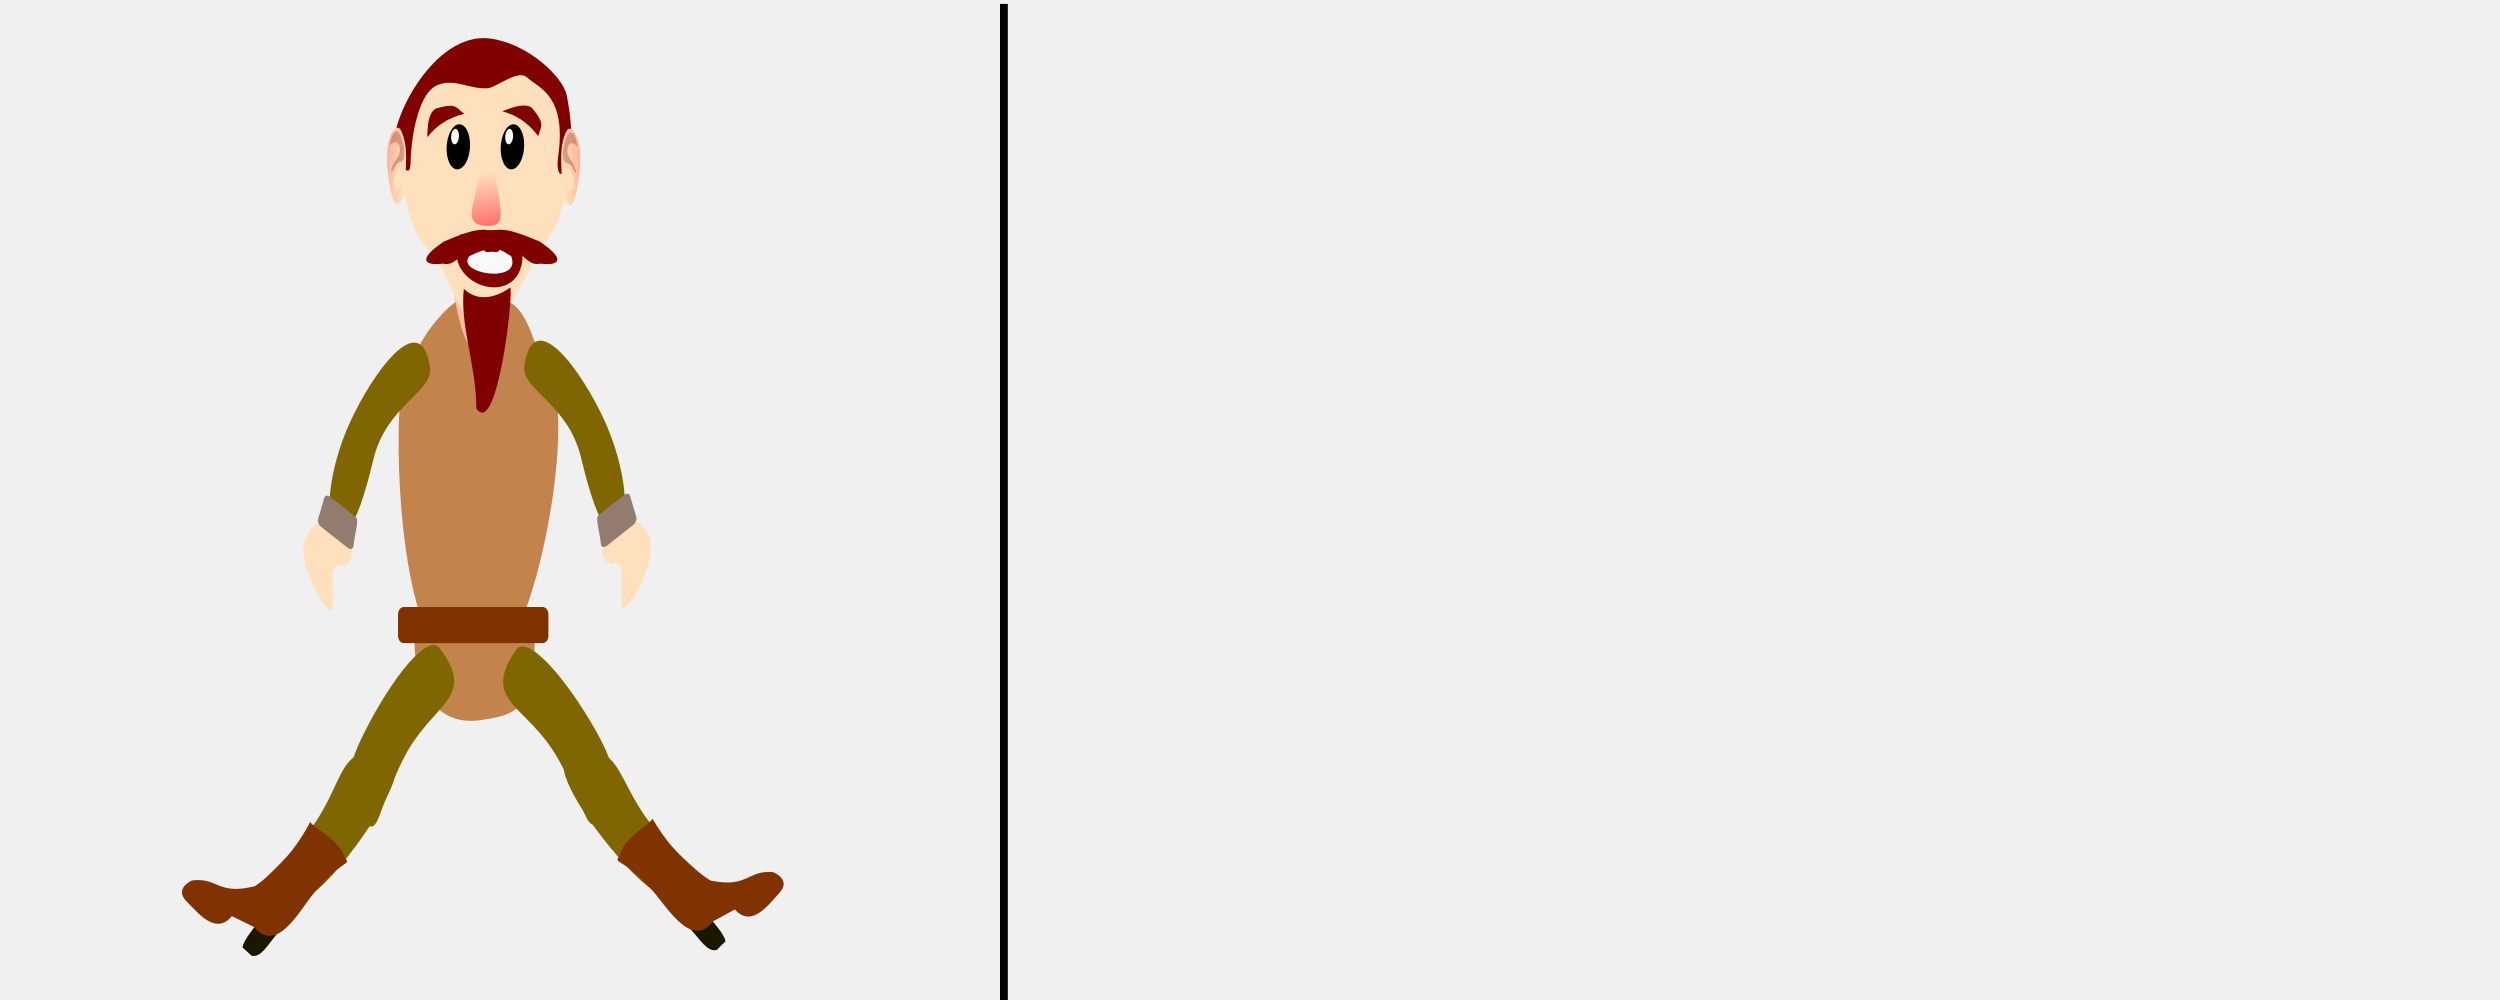
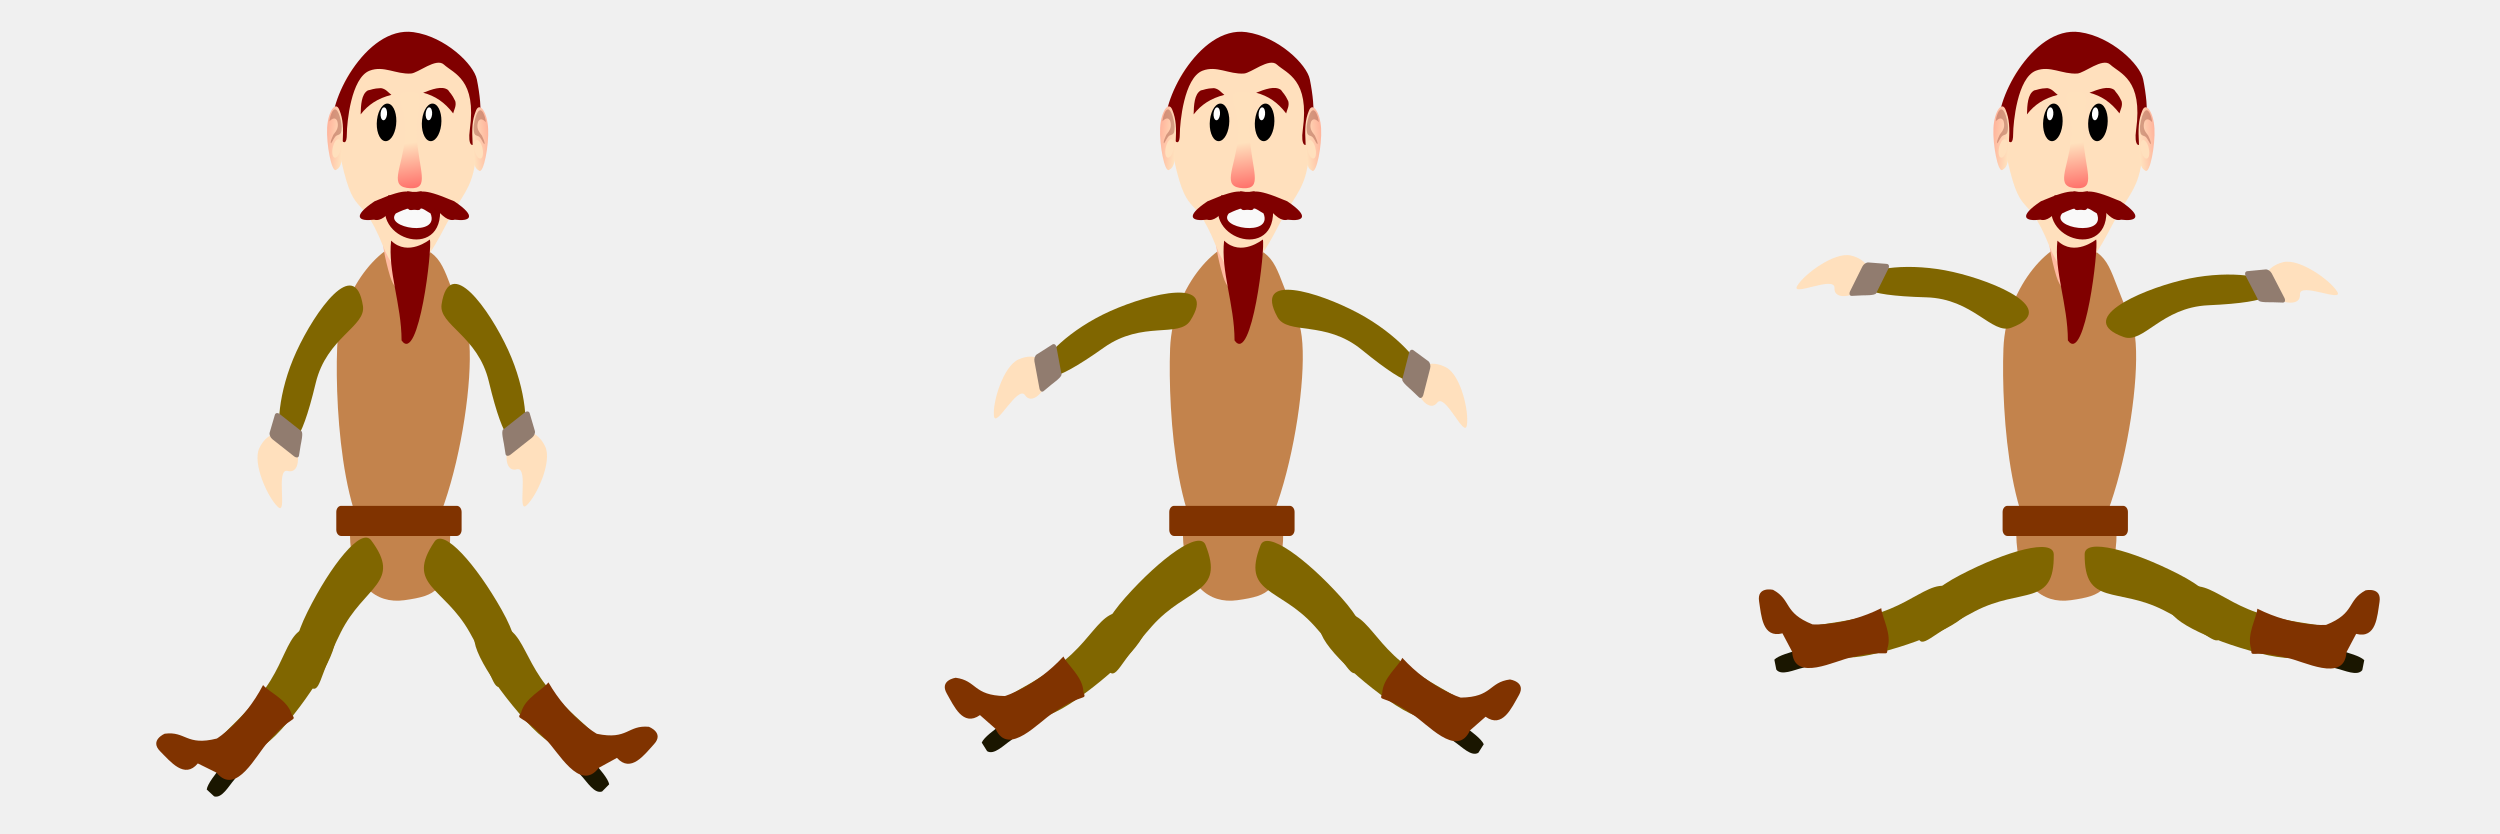
- <svg xmlns="http://www.w3.org/2000/svg" xmlns:xlink="http://www.w3.org/1999/xlink" width="320" height="128" viewBox="0 0 320 128" id="svg3343" version="1.1">
+ <svg xmlns="http://www.w3.org/2000/svg" xmlns:xlink="http://www.w3.org/1999/xlink" width="384" height="128" viewBox="0 0 384 128" id="svg3343" version="1.1">
  <defs id="defs3345">
    <linearGradient id="linearGradient4258">
      <stop id="stop4262" offset="0" style="stop-color:#ff5354;stop-opacity:1" />
      <stop id="stop4260" offset="1" style="stop-color:#ffe1bd;stop-opacity:1;" />
    </linearGradient>
    <linearGradient xlink:href="#linearGradient4258" id="linearGradient4600" x1="110.357" y1="872.184" x2="101.18" y2="866.562" gradientUnits="userSpaceOnUse" gradientTransform="matrix(1.07095,0,0,1.719602,124.9638,-629.3481)" />
-     <linearGradient xlink:href="#linearGradient4258" id="linearGradient7382" gradientUnits="userSpaceOnUse" gradientTransform="matrix(0.4184698,0.1146941,-0.1213853,1.019427,126.561,51.10076)" x1="102.699" y1="875.262" x2="101.18" y2="866.562" />
+     <linearGradient xlink:href="#linearGradient4258" id="linearGradient7382" gradientUnits="userSpaceOnUse" gradientTransform="matrix(0.4184698,0.1146941,-0.1213853,1.019427,127.2687,51.10076)" x1="102.699" y1="875.262" x2="101.18" y2="866.562" />
    <linearGradient xlink:href="#linearGradient4258" id="linearGradient7413" gradientUnits="userSpaceOnUse" x1="20.937" y1="850.891" x2="63.875" y2="857.397" />
    <linearGradient xlink:href="#linearGradient4258" id="linearGradient7423" gradientUnits="userSpaceOnUse" x1="20.937" y1="850.891" x2="63.875" y2="857.397" />
-     <linearGradient xlink:href="#linearGradient4258" id="linearGradient7427" gradientUnits="userSpaceOnUse" gradientTransform="matrix(0.368785,0.1010765,-0.04030831,0.3385204,71.25368,649.1758)" x1="3.815" y1="940.155" x2="82.249" y2="891.372" />
+     <linearGradient xlink:href="#linearGradient4258" id="linearGradient7427" gradientUnits="userSpaceOnUse" gradientTransform="matrix(0.368785,0.1010765,-0.04030831,0.3385204,71.96137,649.1758)" x1="3.815" y1="940.155" x2="82.249" y2="891.372" />
+     <linearGradient xlink:href="#linearGradient4258" id="linearGradient4396" gradientUnits="userSpaceOnUse" gradientTransform="matrix(0.368785,0.1010765,-0.04030831,0.3385204,199.9064,649.1758)" x1="3.815" y1="940.155" x2="82.249" y2="891.372" />
+     <linearGradient xlink:href="#linearGradient4258" id="linearGradient4398" gradientUnits="userSpaceOnUse" gradientTransform="matrix(0.4184698,0.1146941,-0.1213853,1.019427,255.2137,51.10076)" x1="102.699" y1="875.262" x2="101.18" y2="866.562" />
+     <linearGradient xlink:href="#linearGradient4258" id="linearGradient4400" gradientUnits="userSpaceOnUse" x1="20.937" y1="850.891" x2="63.875" y2="857.397" />
+     <linearGradient xlink:href="#linearGradient4258" id="linearGradient4402" gradientUnits="userSpaceOnUse" x1="20.937" y1="850.891" x2="63.875" y2="857.397" />
+     <linearGradient xlink:href="#linearGradient4258" id="linearGradient4594" gradientUnits="userSpaceOnUse" gradientTransform="matrix(0.368785,0.1010765,-0.04030831,0.3385204,327.9064,649.1758)" x1="3.815" y1="940.155" x2="82.249" y2="891.372" />
+     <linearGradient xlink:href="#linearGradient4258" id="linearGradient4596" gradientUnits="userSpaceOnUse" gradientTransform="matrix(0.4184698,0.1146941,-0.1213853,1.019427,383.2137,51.10076)" x1="102.699" y1="875.262" x2="101.18" y2="866.562" />
+     <linearGradient xlink:href="#linearGradient4258" id="linearGradient4598" gradientUnits="userSpaceOnUse" x1="20.937" y1="850.891" x2="63.875" y2="857.397" />
+     <linearGradient xlink:href="#linearGradient4258" id="linearGradient4601" gradientUnits="userSpaceOnUse" x1="20.937" y1="850.891" x2="63.875" y2="857.397" />
  </defs>
  <g id="layer1" transform="translate(0,-924.3621)">
-     <path id="path7429" d="m 70.696,973.587 c 2.925,6.439 -2.988,39.041 -10.604,37.614 -8.03,-1.505 -9.389,-23.567 -9.018,-33.311 0.375,-9.855 7.941,-17.286 11.309,-16.179 5.583,1.834 4.596,3.692 8.314,11.876 z" style="fill:#c3834c;fill-opacity:1;stroke:none" />
-     <path id="path7425" d="m 58.373,952.911 c 2.517,-2.808 5.128,-2.372 7.931,0.892 l -2.787,12.766 c -0.899,3.095 -3.191,3.789 -4.311,0.225 -1.741,-5.806 -1.58,-10.08 -0.833,-13.882 z" style="fill:url(#linearGradient7427);fill-opacity:1;stroke:none" />
-     <path id="path7352" d="m 72.536,946.933 c -0.469,6.621 -1.827,6.372 -5.12,12.682 -3.405,6.524 -6.374,9.793 -9.299,2.517 -3.693,-9.188 -4.415,-3.074 -6.828,-15.081 -2.448,-12.182 6.959,-19.24 14.564,-14.547 5.55,3.425 7.558,2.065 6.683,14.429 z" style="fill:#ffe0bd;fill-opacity:1;fill-rule:evenodd;stroke:none" />
-     <path id="path7354" d="m 55.794,938.249 c 0.606,-0.103 0.766,-0.304 2.018,-0.351 0.766,0.118 1.093,0.658 1.6,1.034 -2.103,0.538 -3.568,1.507 -4.723,3.003 0.036,-1.415 0.106,-3.123 1.105,-3.686 z" style="fill:#800000;fill-opacity:1;stroke:none" />
-     <path style="fill:#800000;fill-opacity:1;stroke:none" d="m 68.114,938.185 c 0.332,0.518 0.579,0.586 1.111,1.721 0.191,0.751 -0.179,1.263 -0.327,1.877 -1.317,-1.726 -2.781,-2.696 -4.609,-3.176 1.317,-0.519 2.917,-1.122 3.825,-0.422 z" id="path7356" />
-     <g transform="matrix(0.3907463,0.1070956,-0.05955962,0.5001984,76.59011,508.8204)" id="g7358">
+     <path id="path7429" d="m 71.404,973.587 c 2.925,6.439 -2.988,39.041 -10.604,37.614 -8.03,-1.505 -9.389,-23.567 -9.018,-33.311 0.375,-9.855 7.941,-17.286 11.309,-16.179 5.583,1.834 4.596,3.692 8.314,11.876 z" style="fill:#c3834c;fill-opacity:1;stroke:none" />
+     <path id="path7425" d="m 59.08,952.911 c 2.517,-2.808 5.128,-2.372 7.931,0.892 l -2.787,12.766 c -0.899,3.095 -3.191,3.789 -4.311,0.225 -1.741,-5.806 -1.58,-10.08 -0.833,-13.882 z" style="fill:url(#linearGradient7427);fill-opacity:1;stroke:none" />
+     <path id="path7352" d="m 73.243,946.933 c -0.469,6.621 -1.827,6.372 -5.12,12.682 -3.405,6.524 -6.374,9.793 -9.299,2.517 -3.693,-9.188 -4.415,-3.074 -6.828,-15.081 -2.448,-12.182 6.959,-19.24 14.564,-14.547 5.55,3.425 7.558,2.065 6.683,14.429 z" style="fill:#ffe0bd;fill-opacity:1;fill-rule:evenodd;stroke:none" />
+     <path id="path7354" d="m 56.501,938.249 c 0.606,-0.103 0.766,-0.304 2.018,-0.351 0.766,0.118 1.093,0.658 1.6,1.034 -2.103,0.538 -3.568,1.507 -4.723,3.003 0.036,-1.415 0.106,-3.123 1.105,-3.686 z" style="fill:#800000;fill-opacity:1;stroke:none" />
+     <path style="fill:#800000;fill-opacity:1;stroke:none" d="m 68.822,938.185 c 0.332,0.518 0.579,0.586 1.111,1.721 0.191,0.751 -0.179,1.263 -0.327,1.877 -1.317,-1.726 -2.781,-2.696 -4.609,-3.176 1.317,-0.519 2.917,-1.122 3.825,-0.422 z" id="path7356" />
+     <g transform="matrix(0.3907463,0.1070956,-0.05955962,0.5001984,77.2978,508.8204)" id="g7358">
      <ellipse style="fill:#000000;fill-opacity:1;stroke:none" id="ellipse7360" cx="83.75" cy="850.398" rx="3.75" ry="5.714" />
      <ellipse style="fill:#ffffff;fill-opacity:1;stroke:none" id="ellipse7362" cx="82.321" cy="848.076" rx="1.25" ry="1.964" />
    </g>
-     <g id="g7364" transform="matrix(0.3907463,0.1070956,-0.05955962,0.5001984,83.51504,508.8204)">
+     <g id="g7364" transform="matrix(0.3907463,0.1070956,-0.05955962,0.5001984,84.22273,508.8204)">
      <ellipse ry="5.714" rx="3.75" cy="850.398" cx="83.75" id="ellipse7366" style="fill:#000000;fill-opacity:1;stroke:none" />
      <ellipse ry="1.964" rx="1.25" cy="848.076" cx="82.321" id="ellipse7368" style="fill:#ffffff;fill-opacity:1;stroke:none" />
    </g>
-     <path id="path7370" d="m 58.939,954.357 7.787,0.779 c 1.799,9.805 -11.084,6.199 -7.787,-0.779 z" style="fill:#800000;fill-opacity:1;stroke:none" />
-     <path style="fill:#f9f9f9;fill-opacity:1;stroke:none" d="m 60.091,957.143 c 3.531,-1.755 4.164,-0.612 5.331,-0.004 1.506,3.679 -7.216,2.251 -5.331,0.004 z" id="path7372" />
-     <path id="path7374" d="m 59.368,961.324 c 2.619,2.532 5.945,-0.173 5.945,-0.173 0.428,1.113 -1.689,19.31 -4.34,15.503 -0.008,-5.541 -2.134,-10.651 -1.604,-15.329 z" style="fill:#800000;fill-opacity:1;stroke:none" />
-     <path id="path7376" d="m 64.01,953.745 c -2.523,0.473 -1.509,-0.889 -7.179,1.531 -3.627,2.43 -2.364,3.126 -0.087,2.828 2.132,0.621 3.607,-4.033 4.863,-1.787 1.336,0.157 2.144,0.605 2.31,0.035 0.09,-0.738 1.014,-1.796 0.092,-2.607 z" style="fill:#800000;fill-opacity:1;stroke:none" />
-     <path id="path7380" d="m 63.296,945.167 c 0.304,5.325 2.084,8.235 -0.966,8.108 -3.467,-0.145 -1.324,-2.851 -0.837,-7.643 0.483,-4.747 -2.272,-7.102 0.521,-7.177 3.166,-0.084 1.036,2.416 1.281,6.712 z" style="fill:url(#linearGradient7382);fill-opacity:1;stroke:none" />
-     <path style="fill:#800000;fill-opacity:1;stroke:none" d="m 61.883,953.745 c 2.523,0.473 1.509,-0.889 7.179,1.531 3.627,2.43 2.364,3.126 0.087,2.828 -2.132,0.621 -3.607,-4.033 -4.863,-1.787 -1.336,0.157 -2.144,0.605 -2.31,0.035 -0.09,-0.738 -1.014,-1.796 -0.092,-2.607 z" id="path7384" />
-     <path style="opacity:1;fill:#800000;fill-opacity:1;stroke:none;stroke-width:0.5;stroke-linecap:round;stroke-miterlimit:4;stroke-dasharray:none;stroke-opacity:1" d="m 72.535,936.547 c 1.993,9.836 -1.751,12.58 -1.082,7.773 1.082,-7.773 -2.474,-8.656 -3.98,-10.044 -1.188,-1.095 -3.966,1.317 -5.064,1.382 -2.326,0.137 -4.177,-1.271 -6.344,-0.44 -2.856,1.095 -3.494,8.038 -3.498,9.729 -0.006,3.019 -1.673,-0.221 -1.99,-1.053 -1.225,-3.212 4.769,-15.642 12.225,-14.593 4.892,0.688 9.269,4.957 9.732,7.246 z" id="path7386" />
-     <g transform="matrix(0.1753123,0.1070956,-0.03167055,0.5928277,67.89373,431.1157)" id="g7405">
+     <path id="path7370" d="m 59.646,954.357 7.787,0.779 c 1.799,9.805 -11.084,6.199 -7.787,-0.779 z" style="fill:#800000;fill-opacity:1;stroke:none" />
+     <path style="fill:#f9f9f9;fill-opacity:1;stroke:none" d="m 60.799,957.143 c 3.531,-1.755 4.164,-0.612 5.331,-0.004 1.506,3.679 -7.216,2.251 -5.331,0.004 z" id="path7372" />
+     <path id="path7374" d="m 60.076,961.324 c 2.619,2.532 5.945,-0.173 5.945,-0.173 0.428,1.113 -1.689,19.31 -4.34,15.503 -0.008,-5.541 -2.134,-10.651 -1.604,-15.329 z" style="fill:#800000;fill-opacity:1;stroke:none" />
+     <path id="path7376" d="m 64.718,953.745 c -2.523,0.473 -1.509,-0.889 -7.179,1.531 -3.627,2.43 -2.364,3.126 -0.087,2.828 2.132,0.621 3.607,-4.033 4.863,-1.787 1.336,0.157 2.144,0.605 2.31,0.035 0.09,-0.738 1.014,-1.796 0.092,-2.607 z" style="fill:#800000;fill-opacity:1;stroke:none" />
+     <path id="path7380" d="m 64.004,945.167 c 0.304,5.325 2.084,8.235 -0.966,8.108 -3.467,-0.145 -1.324,-2.851 -0.837,-7.643 0.483,-4.747 -2.272,-7.102 0.521,-7.177 3.166,-0.084 1.036,2.416 1.281,6.712 z" style="fill:url(#linearGradient7382);fill-opacity:1;stroke:none" />
+     <path style="fill:#800000;fill-opacity:1;stroke:none" d="m 62.59,953.745 c 2.523,0.473 1.509,-0.889 7.179,1.531 3.627,2.43 2.364,3.126 0.087,2.828 -2.132,0.621 -3.607,-4.033 -4.863,-1.787 -1.336,0.157 -2.144,0.605 -2.31,0.035 -0.09,-0.738 -1.014,-1.796 -0.092,-2.607 z" id="path7384" />
+     <path style="opacity:1;fill:#800000;fill-opacity:1;stroke:none;stroke-width:0.5;stroke-linecap:round;stroke-miterlimit:4;stroke-dasharray:none;stroke-opacity:1" d="m 73.243,936.547 c 1.993,9.836 -1.751,12.58 -1.082,7.773 1.082,-7.773 -2.474,-8.656 -3.98,-10.044 -1.188,-1.095 -3.966,1.317 -5.064,1.382 -2.326,0.137 -4.177,-1.271 -6.344,-0.44 -2.856,1.095 -3.494,8.038 -3.498,9.729 -0.006,3.019 -1.673,-0.221 -1.99,-1.053 -1.225,-3.212 4.769,-15.642 12.225,-14.593 4.892,0.688 9.269,4.957 9.732,7.246 z" id="path7386" />
+     <g transform="matrix(0.1753123,0.1070956,-0.03167055,0.5928277,68.60142,431.1157)" id="g7405">
      <path style="fill:url(#linearGradient7413);fill-opacity:1;stroke:none" d="m 63.841,857.818 c 0,4.319 0.717,5.673 -4.433,7.514 -3.621,1.295 -9.428,-4.882 -9.428,-9.201 0,-4.319 5.952,-8.112 9.428,-6.44 3.828,1.841 4.433,3.808 4.433,8.127 z" id="path7407" />
      <path style="fill:#ad6452;fill-opacity:0.509;fill-rule:evenodd;stroke:none" d="m 53.472,851.333 c 2.408,-1.79 4.803,-1.157 6.516,-0.132 1.807,1.153 3.045,2.638 1.85,4.091 -0.858,0.653 -2.06,0.824 -3.383,1.277 -1.965,0.673 -3.173,2.08 -4.414,2.816 -1.408,0.126 1.605,-2.53 1.605,-2.53 2.708,-1.6 4.331,-2.716 2.597,-4.002 -2.598,-1.047 -6.641,1.3 -6.641,1.3 0.312,-1.247 0.771,-1.776 1.87,-2.82 z" id="path7409" />
      <ellipse style="fill:#ffe0bd;fill-opacity:1;stroke:none" id="ellipse7411" cx="-324.368" cy="788.787" rx="3.944" ry="2.12" transform="matrix(0.8850078,-0.4655762,0.4387516,0.8986084,0,0)" />
    </g>
-     <g id="g7415" transform="matrix(-0.1753123,0.1070956,0.03167055,0.5928277,55.91915,431.2469)">
+     <g id="g7415" transform="matrix(-0.1753123,0.1070956,0.03167055,0.5928277,56.62683,431.2469)">
      <path id="path7417" d="m 63.841,857.818 c 0,4.319 0.717,5.673 -4.433,7.514 -3.621,1.295 -9.428,-4.882 -9.428,-9.201 0,-4.319 5.952,-8.112 9.428,-6.44 3.828,1.841 4.433,3.808 4.433,8.127 z" style="fill:url(#linearGradient7423);fill-opacity:1;stroke:none" />
      <path id="path7419" d="m 53.472,851.333 c 2.408,-1.79 4.803,-1.157 6.516,-0.132 1.807,1.153 3.045,2.638 1.85,4.091 -0.858,0.653 -2.06,0.824 -3.383,1.277 -1.965,0.673 -3.173,2.08 -4.414,2.816 -1.408,0.126 1.605,-2.53 1.605,-2.53 2.708,-1.6 4.331,-2.716 2.597,-4.002 -2.598,-1.047 -6.641,1.3 -6.641,1.3 0.312,-1.247 0.771,-1.776 1.87,-2.82 z" style="fill:#ad6452;fill-opacity:0.509;fill-rule:evenodd;stroke:none" />
      <ellipse transform="matrix(0.8850078,-0.4655762,0.4387516,0.8986084,0,0)" ry="2.12" rx="3.944" cy="788.787" cx="-324.368" id="ellipse7421" style="fill:#ffe0bd;fill-opacity:1;stroke:none" />
    </g>
-     <path id="path7433" d="m 68.319,1008.612 c -0.764,6.406 -1.848,7.229 -6.902,7.94 -4.497,0.632 -7.871,-2.432 -8.32,-8.868 -0.442,-6.345 2.124,-7.072 8.72,-6.911 4.54,0.111 7.266,1.427 6.501,7.839 z" style="fill:#c3834c;fill-opacity:1;stroke:none" />
-     <rect style="opacity:1;fill:#803300;fill-opacity:1;stroke:none;stroke-width:0.5;stroke-linecap:round;stroke-miterlimit:4;stroke-dasharray:none;stroke-opacity:1" id="rect7435" width="19.249" height="4.628" x="50.947" y="1002.059" rx="0.736" ry="0.945" />
-     <g transform="matrix(0.3393571,0.3174231,-0.2185036,0.4749817,253.6884,507.4165)" id="g7437">
+     <path id="path7433" d="m 69.026,1008.612 c -0.764,6.406 -1.848,7.229 -6.902,7.94 -4.497,0.632 -7.871,-2.432 -8.32,-8.868 -0.442,-6.345 2.124,-7.072 8.72,-6.911 4.54,0.111 7.266,1.427 6.501,7.839 z" style="fill:#c3834c;fill-opacity:1;stroke:none" />
+     <rect style="opacity:1;fill:#803300;fill-opacity:1;stroke:none;stroke-width:0.5;stroke-linecap:round;stroke-miterlimit:4;stroke-dasharray:none;stroke-opacity:1" id="rect7435" width="19.249" height="4.628" x="51.654" y="1002.059" rx="0.736" ry="0.945" />
+     <g transform="matrix(0.3393571,0.3174231,-0.2185036,0.4749817,254.3961,507.4165)" id="g7437">
      <path style="fill:#806600;fill-opacity:1;stroke:none" d="m 26.719,983.821 c 4.647,18.432 1.245,19.749 -2.091,19.749 -3.336,0 -8.597,-9.681 -8.597,-22.769 -10e-7,-13.089 4.461,-34.309 14.405,-24.396 4.029,4.017 -6.917,14.725 -3.717,27.416 z" id="path7439" />
      <path style="fill:#ffe0bd;fill-opacity:1;stroke:none" d="m 30.669,1009.611 c -4.483,1.919 6.711,10.223 2.091,10.223 -4.619,0 -14.405,-4.418 -14.405,-9.294 -2e-6,-4.876 3.745,-8.829 8.364,-8.829 4.619,0 8.829,5.812 3.95,7.9 z" id="path7441" />
      <path style="fill:#917c6f;fill-opacity:1;stroke:none" d="m 19.894,998.453 9.306,-0.711 c 0.925,-0.071 1.597,2.762 1.812,3.348 l 0.983,2.678 c 0.215,0.586 -0.547,1.137 -1.472,1.207 l -9.306,0.711 c -0.925,0.071 -1.758,-0.354 -1.867,-0.952 l -0.928,-5.074 c -0.109,-0.598 0.547,-1.137 1.472,-1.207 z" id="path7443" />
    </g>
-     <g id="g7445" transform="matrix(-0.3393571,0.3174231,0.2185036,0.4749817,-131.5279,507.1665)">
+     <g id="g7445" transform="matrix(-0.3393571,0.3174231,0.2185036,0.4749817,-130.8202,507.1665)">
      <path id="path7447" d="m 26.719,983.821 c 4.647,18.432 1.245,19.749 -2.091,19.749 -3.336,0 -8.597,-9.681 -8.597,-22.769 -10e-7,-13.089 4.461,-34.309 14.405,-24.396 4.029,4.017 -6.917,14.725 -3.717,27.416 z" style="fill:#806600;fill-opacity:1;stroke:none" />
      <path id="path7449" d="m 30.669,1009.611 c -4.483,1.919 6.711,10.223 2.091,10.223 -4.619,0 -14.405,-4.418 -14.405,-9.294 -2e-6,-4.876 3.745,-8.829 8.364,-8.829 4.619,0 8.829,5.812 3.95,7.9 z" style="fill:#ffe0bd;fill-opacity:1;stroke:none" />
      <path id="path7451" d="m 19.894,998.453 9.306,-0.711 c 0.925,-0.071 1.597,2.762 1.812,3.348 l 0.983,2.678 c 0.215,0.586 -0.547,1.137 -1.472,1.207 l -9.306,0.711 c -0.925,0.071 -1.758,-0.354 -1.867,-0.952 l -0.928,-5.074 c -0.109,-0.598 0.547,-1.137 1.472,-1.207 z" style="fill:#917c6f;fill-opacity:1;stroke:none" />
    </g>
-     <g id="g7481" transform="matrix(0.9324743,-0.3612362,0.3612362,0.9324743,-238.3844,50.27364)">
+     <g id="g7481" transform="matrix(0.9324743,-0.3612362,0.3612362,0.9324743,-237.6768,50.27364)">
      <path id="path7455" d="m -58.852,1033.255 c 2.906,7.637 6.068,7.81 8.218,6.979 2.149,-0.832 0.068,-1.815 -2.838,-9.452 -2.906,-7.637 0.435,-13.079 -7.174,-12.893 -2.37,0.058 -1.111,7.728 1.795,15.365 z" style="fill:#806600;fill-opacity:1;stroke:none" />
      <path style="fill:#806600;fill-opacity:1;stroke:none" d="m -56.108,1016.119 c 1.16,7.989 -1.49,10.126 -3.747,10.814 -2.257,0.688 -0.931,-1.42 -2.091,-9.409 -1.16,-7.989 -6.664,-10.264 0.002,-14.92 2.076,-1.45 4.676,5.526 5.836,13.515 z" id="path7457" />
      <path style="fill:#1a1600;fill-opacity:1;stroke:none" d="m -53.656,1043.222 1.417,-0.634 c 0.323,-0.145 0.756,0.06 0.893,0.487 0.44,1.284 1.129,3.116 0.955,3.985 l -1.417,0.634 c -1.257,-0.054 -1.6,-2.199 -2.122,-3.463 -0.171,-0.414 -0.049,-0.864 0.275,-1.009 z" id="path7459" />
      <path style="fill:#803300;fill-opacity:1;stroke:none" d="m -49.353,1039.143 c 4.105,2.656 4.865,0.409 7.835,1.876 0,0 1.914,1.723 -0.22,2.777 -1.985,0.981 -4.93,2.9 -6.073,-0.092 l -3.16,0.416 c -4.116,2.546 -4.925,-4.728 -6.001,-6.971 -2.055,-5.249 -3.308,-4.345 -2.055,-5.249 1.344,-1.892 4.372,-2.066 5.59,-2.816 0.979,6.339 4.083,10.059 4.083,10.059 z" id="path7461" />
    </g>
-     <g id="g7487" transform="matrix(0.9496953,0.3131755,-0.3131755,0.9496953,439.0355,78.37502)">
+     <g id="g7487" transform="matrix(0.9496953,0.3131755,-0.3131755,0.9496953,439.7431,78.37502)">
      <path style="fill:#806600;fill-opacity:1;stroke:none" d="m -75.972,1032.637 c -2.969,7.613 -6.133,7.76 -8.275,6.912 -2.142,-0.85 -0.053,-1.815 2.916,-9.428 2.969,-7.613 -0.328,-13.082 7.28,-12.833 2.369,0.078 1.048,7.737 -1.921,15.35 z" id="path7465" />
      <path id="path7467" d="m -78.393,1015.619 c -1.16,7.989 1.49,10.126 3.747,10.814 2.257,0.688 0.931,-1.42 2.091,-9.409 1.16,-7.989 6.664,-10.264 -0.002,-14.92 -2.076,-1.45 -4.676,5.526 -5.836,13.515 z" style="fill:#806600;fill-opacity:1;stroke:none" />
      <path id="path7469" d="m -81.249,1042.561 -1.412,-0.645 c -0.322,-0.147 -0.756,0.053 -0.897,0.479 -0.451,1.28 -1.154,3.107 -0.987,3.977 l 1.412,0.645 c 1.257,-0.044 1.618,-2.186 2.151,-3.445 0.175,-0.413 0.056,-0.864 -0.267,-1.011 z" style="fill:#1a1600;fill-opacity:1;stroke:none" />
      <path id="path7471" d="m -85.519,1038.447 c -4.127,2.623 -4.868,0.369 -7.851,1.811 0,0 -1.928,1.707 0.197,2.779 1.977,0.997 4.906,2.94 6.074,-0.042 l 3.157,0.442 c 4.095,2.58 4.964,-4.687 6.058,-6.921 2.098,-5.232 3.344,-4.317 2.098,-5.232 -1.328,-1.903 -4.354,-2.102 -5.566,-2.862 -1.031,6.331 -4.166,10.025 -4.166,10.025 z" style="fill:#803300;fill-opacity:1;stroke:none" />
    </g>
-     <path id="path7497" d="m 128.5,924.862 c 0,128 0,128 0,128" style="fill:none;fill-rule:evenodd;stroke:#000000;stroke-width:1px;stroke-linecap:butt;stroke-linejoin:miter;stroke-opacity:1" />
+     <path style="fill:#c3834c;fill-opacity:1;stroke:none" d="m 199.349,973.587 c 2.925,6.439 -2.988,39.041 -10.604,37.614 -8.03,-1.505 -9.389,-23.567 -9.018,-33.311 0.375,-9.855 7.941,-17.286 11.309,-16.179 5.583,1.834 4.596,3.692 8.314,11.876 z" id="path4304" />
+     <path style="fill:url(#linearGradient4396);fill-opacity:1;stroke:none" d="m 187.025,952.911 c 2.517,-2.808 5.128,-2.372 7.931,0.892 l -2.787,12.766 c -0.899,3.095 -3.191,3.789 -4.311,0.225 -1.741,-5.806 -1.58,-10.08 -0.833,-13.882 z" id="path4306" />
+     <path style="fill:#ffe0bd;fill-opacity:1;fill-rule:evenodd;stroke:none" d="m 201.188,946.933 c -0.469,6.621 -1.827,6.372 -5.12,12.682 -3.405,6.524 -6.374,9.793 -9.299,2.517 -3.693,-9.188 -4.415,-3.074 -6.828,-15.081 -2.448,-12.182 6.959,-19.24 14.564,-14.547 5.55,3.425 7.558,2.065 6.683,14.429 z" id="path4308" />
+     <path style="fill:#800000;fill-opacity:1;stroke:none" d="m 184.446,938.249 c 0.606,-0.103 0.766,-0.304 2.018,-0.351 0.766,0.118 1.093,0.658 1.6,1.034 -2.103,0.538 -3.568,1.507 -4.723,3.003 0.036,-1.415 0.106,-3.123 1.105,-3.686 z" id="path4310" />
+     <path id="path4312" d="m 196.767,938.185 c 0.332,0.518 0.579,0.586 1.111,1.721 0.191,0.751 -0.179,1.263 -0.327,1.877 -1.317,-1.726 -2.781,-2.696 -4.609,-3.176 1.317,-0.519 2.917,-1.122 3.825,-0.422 z" style="fill:#800000;fill-opacity:1;stroke:none" />
+     <g id="g4314" transform="matrix(0.3907463,0.1070956,-0.05955962,0.5001984,205.2428,508.8204)">
+       <ellipse ry="5.714" rx="3.75" cy="850.398" cx="83.75" id="ellipse4316" style="fill:#000000;fill-opacity:1;stroke:none" />
+       <ellipse ry="1.964" rx="1.25" cy="848.076" cx="82.321" id="ellipse4318" style="fill:#ffffff;fill-opacity:1;stroke:none" />
+     </g>
+     <g transform="matrix(0.3907463,0.1070956,-0.05955962,0.5001984,212.1677,508.8204)" id="g4320">
+       <ellipse style="fill:#000000;fill-opacity:1;stroke:none" id="ellipse4322" cx="83.75" cy="850.398" rx="3.75" ry="5.714" />
+       <ellipse style="fill:#ffffff;fill-opacity:1;stroke:none" id="ellipse4324" cx="82.321" cy="848.076" rx="1.25" ry="1.964" />
+     </g>
+     <path style="fill:#800000;fill-opacity:1;stroke:none" d="m 187.591,954.357 7.787,0.779 c 1.799,9.805 -11.084,6.199 -7.787,-0.779 z" id="path4326" />
+     <path id="path4328" d="m 188.744,957.143 c 3.531,-1.755 4.164,-0.612 5.331,-0.004 1.506,3.679 -7.216,2.251 -5.331,0.004 z" style="fill:#f9f9f9;fill-opacity:1;stroke:none" />
+     <path style="fill:#800000;fill-opacity:1;stroke:none" d="m 188.021,961.324 c 2.619,2.532 5.945,-0.173 5.945,-0.173 0.428,1.113 -1.689,19.31 -4.34,15.503 -0.008,-5.541 -2.134,-10.651 -1.604,-15.329 z" id="path4330" />
+     <path style="fill:#800000;fill-opacity:1;stroke:none" d="m 192.663,953.745 c -2.523,0.473 -1.509,-0.889 -7.179,1.531 -3.627,2.43 -2.364,3.126 -0.087,2.828 2.132,0.621 3.607,-4.033 4.863,-1.787 1.336,0.157 2.144,0.605 2.31,0.035 0.09,-0.738 1.014,-1.796 0.092,-2.607 z" id="path4332" />
+     <path style="fill:url(#linearGradient4398);fill-opacity:1;stroke:none" d="m 191.949,945.167 c 0.304,5.325 2.084,8.235 -0.966,8.108 -3.467,-0.145 -1.324,-2.851 -0.837,-7.643 0.483,-4.747 -2.272,-7.102 0.521,-7.177 3.166,-0.084 1.036,2.416 1.281,6.712 z" id="path4334" />
+     <path id="path4336" d="m 190.535,953.745 c 2.523,0.473 1.509,-0.889 7.179,1.531 3.627,2.43 2.364,3.126 0.087,2.828 -2.132,0.621 -3.607,-4.033 -4.863,-1.787 -1.336,0.157 -2.144,0.605 -2.31,0.035 -0.09,-0.738 -1.014,-1.796 -0.092,-2.607 z" style="fill:#800000;fill-opacity:1;stroke:none" />
+     <path id="path4338" d="m 201.188,936.547 c 1.993,9.836 -1.751,12.58 -1.082,7.773 1.082,-7.773 -2.474,-8.656 -3.98,-10.044 -1.188,-1.095 -3.966,1.317 -5.064,1.382 -2.326,0.137 -4.177,-1.271 -6.344,-0.44 -2.856,1.095 -3.494,8.038 -3.498,9.729 -0.006,3.019 -1.673,-0.221 -1.99,-1.053 -1.225,-3.212 4.769,-15.642 12.225,-14.593 4.892,0.688 9.269,4.957 9.732,7.246 z" style="opacity:1;fill:#800000;fill-opacity:1;stroke:none;stroke-width:0.5;stroke-linecap:round;stroke-miterlimit:4;stroke-dasharray:none;stroke-opacity:1" />
+     <g id="g4340" transform="matrix(0.1753123,0.1070956,-0.03167055,0.5928277,196.5464,431.1157)">
+       <path id="path4342" d="m 63.841,857.818 c 0,4.319 0.717,5.673 -4.433,7.514 -3.621,1.295 -9.428,-4.882 -9.428,-9.201 0,-4.319 5.952,-8.112 9.428,-6.44 3.828,1.841 4.433,3.808 4.433,8.127 z" style="fill:url(#linearGradient4400);fill-opacity:1;stroke:none" />
+       <path id="path4344" d="m 53.472,851.333 c 2.408,-1.79 4.803,-1.157 6.516,-0.132 1.807,1.153 3.045,2.638 1.85,4.091 -0.858,0.653 -2.06,0.824 -3.383,1.277 -1.965,0.673 -3.173,2.08 -4.414,2.816 -1.408,0.126 1.605,-2.53 1.605,-2.53 2.708,-1.6 4.331,-2.716 2.597,-4.002 -2.598,-1.047 -6.641,1.3 -6.641,1.3 0.312,-1.247 0.771,-1.776 1.87,-2.82 z" style="fill:#ad6452;fill-opacity:0.509;fill-rule:evenodd;stroke:none" />
+       <ellipse transform="matrix(0.8850078,-0.4655762,0.4387516,0.8986084,0,0)" ry="2.12" rx="3.944" cy="788.787" cx="-324.368" id="ellipse4346" style="fill:#ffe0bd;fill-opacity:1;stroke:none" />
+     </g>
+     <g transform="matrix(-0.1753123,0.1070956,0.03167055,0.5928277,184.5718,431.2469)" id="g4348">
+       <path style="fill:url(#linearGradient4402);fill-opacity:1;stroke:none" d="m 63.841,857.818 c 0,4.319 0.717,5.673 -4.433,7.514 -3.621,1.295 -9.428,-4.882 -9.428,-9.201 0,-4.319 5.952,-8.112 9.428,-6.44 3.828,1.841 4.433,3.808 4.433,8.127 z" id="path4350" />
+       <path style="fill:#ad6452;fill-opacity:0.509;fill-rule:evenodd;stroke:none" d="m 53.472,851.333 c 2.408,-1.79 4.803,-1.157 6.516,-0.132 1.807,1.153 3.045,2.638 1.85,4.091 -0.858,0.653 -2.06,0.824 -3.383,1.277 -1.965,0.673 -3.173,2.08 -4.414,2.816 -1.408,0.126 1.605,-2.53 1.605,-2.53 2.708,-1.6 4.331,-2.716 2.597,-4.002 -2.598,-1.047 -6.641,1.3 -6.641,1.3 0.312,-1.247 0.771,-1.776 1.87,-2.82 z" id="path4352" />
+       <ellipse style="fill:#ffe0bd;fill-opacity:1;stroke:none" id="ellipse4354" cx="-324.368" cy="788.787" rx="3.944" ry="2.12" transform="matrix(0.8850078,-0.4655762,0.4387516,0.8986084,0,0)" />
+     </g>
+     <path style="fill:#c3834c;fill-opacity:1;stroke:none" d="m 196.971,1008.612 c -0.764,6.406 -1.848,7.229 -6.902,7.94 -4.497,0.632 -7.871,-2.432 -8.32,-8.868 -0.442,-6.345 2.124,-7.072 8.72,-6.911 4.54,0.111 7.266,1.427 6.501,7.839 z" id="path4356" />
+     <rect ry="0.945" rx="0.736" y="1002.059" x="179.599" height="4.628" width="19.249" id="rect4358" style="opacity:1;fill:#803300;fill-opacity:1;stroke:none;stroke-width:0.5;stroke-linecap:round;stroke-miterlimit:4;stroke-dasharray:none;stroke-opacity:1" />
+     <g id="g4360" transform="matrix(0.04620995,0.4623692,-0.4772912,0.2134118,637.9114,755.4251)">
+       <path id="path4362" d="m 26.719,983.821 c 4.647,18.432 1.245,19.749 -2.091,19.749 -3.336,0 -8.597,-9.681 -8.597,-22.769 -10e-7,-13.089 4.461,-34.309 14.405,-24.396 4.029,4.017 -6.917,14.725 -3.717,27.416 z" style="fill:#806600;fill-opacity:1;stroke:none" />
+       <path id="path4364" d="m 30.669,1009.611 c -4.483,1.919 6.711,10.223 2.091,10.223 -4.619,0 -14.405,-4.418 -14.405,-9.294 -2e-6,-4.876 3.745,-8.829 8.364,-8.829 4.619,0 8.829,5.812 3.95,7.9 z" style="fill:#ffe0bd;fill-opacity:1;stroke:none" />
+       <path id="path4366" d="m 19.894,998.453 9.306,-0.711 c 0.925,-0.071 1.597,2.762 1.812,3.348 l 0.983,2.678 c 0.215,0.586 -0.547,1.137 -1.472,1.207 l -9.306,0.711 c -0.925,0.071 -1.758,-0.354 -1.867,-0.952 l -0.928,-5.074 c -0.109,-0.598 0.547,-1.137 1.472,-1.207 z" style="fill:#917c6f;fill-opacity:1;stroke:none" />
+     </g>
+     <g transform="matrix(-0.07756799,0.4581526,0.4616616,0.2453977,-242.966,724.4085)" id="g4368">
+       <path style="fill:#806600;fill-opacity:1;stroke:none" d="m 26.719,983.821 c 4.647,18.432 1.245,19.749 -2.091,19.749 -3.336,0 -8.597,-9.681 -8.597,-22.769 -10e-7,-13.089 4.461,-34.309 14.405,-24.396 4.029,4.017 -6.917,14.725 -3.717,27.416 z" id="path4370" />
+       <path style="fill:#ffe0bd;fill-opacity:1;stroke:none" d="m 30.669,1009.611 c -4.483,1.919 6.711,10.223 2.091,10.223 -4.619,0 -14.405,-4.418 -14.405,-9.294 -2e-6,-4.876 3.745,-8.829 8.364,-8.829 4.619,0 8.829,5.812 3.95,7.9 z" id="path4372" />
+       <path style="fill:#917c6f;fill-opacity:1;stroke:none" d="m 19.894,998.453 9.306,-0.711 c 0.925,-0.071 1.597,2.762 1.812,3.348 l 0.983,2.678 c 0.215,0.586 -0.547,1.137 -1.472,1.207 l -9.306,0.711 c -0.925,0.071 -1.758,-0.354 -1.867,-0.952 l -0.928,-5.074 c -0.109,-0.598 0.547,-1.137 1.472,-1.207 z" id="path4374" />
+     </g>
+     <g transform="matrix(0.8320177,-0.5547491,0.5547491,0.8320177,-311.0267,139.5502)" id="g4376">
+       <path style="fill:#806600;fill-opacity:1;stroke:none" d="m -58.852,1033.255 c 2.906,7.637 6.068,7.81 8.218,6.979 2.149,-0.832 0.068,-1.815 -2.838,-9.452 -2.906,-7.637 0.435,-13.079 -7.174,-12.893 -2.37,0.058 -1.111,7.728 1.795,15.365 z" id="path4378" />
+       <path id="path4380" d="m -56.108,1016.119 c 1.16,7.989 -1.49,10.126 -3.747,10.814 -2.257,0.688 -0.931,-1.42 -2.091,-9.409 -1.16,-7.989 -6.664,-10.264 0.002,-14.92 2.076,-1.45 4.676,5.526 5.836,13.515 z" style="fill:#806600;fill-opacity:1;stroke:none" />
+       <path id="path4382" d="m -53.656,1043.222 1.417,-0.634 c 0.323,-0.145 0.756,0.06 0.893,0.487 0.44,1.284 1.129,3.116 0.955,3.985 l -1.417,0.634 c -1.257,-0.054 -1.6,-2.199 -2.122,-3.463 -0.171,-0.414 -0.049,-0.864 0.275,-1.009 z" style="fill:#1a1600;fill-opacity:1;stroke:none" />
+       <path id="path4384" d="m -49.353,1039.143 c 4.105,2.656 4.865,0.409 7.835,1.876 0,0 1.914,1.723 -0.22,2.777 -1.985,0.981 -4.93,2.9 -6.073,-0.092 l -3.16,0.416 c -4.116,2.546 -4.925,-4.728 -6.001,-6.971 -2.055,-5.249 -3.308,-4.345 -2.055,-5.249 1.344,-1.892 4.372,-2.066 5.59,-2.816 0.979,6.339 4.083,10.059 4.083,10.059 z" style="fill:#803300;fill-opacity:1;stroke:none" />
+     </g>
+     <g transform="matrix(0.834909,0.5503881,-0.5503881,0.834909,797.2945,211.3334)" id="g4386">
+       <path id="path4388" d="m -75.972,1032.637 c -2.969,7.613 -6.133,7.76 -8.275,6.912 -2.142,-0.85 -0.053,-1.815 2.916,-9.428 2.969,-7.613 -0.328,-13.082 7.28,-12.833 2.369,0.078 1.048,7.737 -1.921,15.35 z" style="fill:#806600;fill-opacity:1;stroke:none" />
+       <path style="fill:#806600;fill-opacity:1;stroke:none" d="m -78.393,1015.619 c -1.16,7.989 1.49,10.126 3.747,10.814 2.257,0.688 0.931,-1.42 2.091,-9.409 1.16,-7.989 6.664,-10.264 -0.002,-14.92 -2.076,-1.45 -4.676,5.526 -5.836,13.515 z" id="path4390" />
+       <path style="fill:#1a1600;fill-opacity:1;stroke:none" d="m -81.249,1042.561 -1.412,-0.645 c -0.322,-0.147 -0.756,0.053 -0.897,0.479 -0.451,1.28 -1.154,3.107 -0.987,3.977 l 1.412,0.645 c 1.257,-0.044 1.618,-2.186 2.151,-3.445 0.175,-0.413 0.056,-0.864 -0.267,-1.011 z" id="path4392" />
+       <path style="fill:#803300;fill-opacity:1;stroke:none" d="m -85.519,1038.447 c -4.127,2.623 -4.868,0.369 -7.851,1.811 0,0 -1.928,1.707 0.197,2.779 1.977,0.997 4.906,2.94 6.074,-0.042 l 3.157,0.442 c 4.095,2.58 4.964,-4.687 6.058,-6.921 2.098,-5.232 3.344,-4.317 2.098,-5.232 -1.328,-1.903 -4.354,-2.102 -5.566,-2.862 -1.031,6.331 -4.166,10.025 -4.166,10.025 z" id="path4394" />
+     </g>
+     <path id="path4500" d="m 327.349,973.587 c 2.925,6.439 -2.988,39.041 -10.604,37.614 -8.03,-1.505 -9.389,-23.567 -9.018,-33.311 0.375,-9.855 7.941,-17.286 11.309,-16.179 5.583,1.834 4.596,3.692 8.314,11.876 z" style="fill:#c3834c;fill-opacity:1;stroke:none" />
+     <path id="path4502" d="m 315.025,952.911 c 2.517,-2.808 5.128,-2.372 7.931,0.892 l -2.787,12.766 c -0.899,3.095 -3.191,3.789 -4.311,0.225 -1.741,-5.806 -1.58,-10.08 -0.833,-13.882 z" style="fill:url(#linearGradient4594);fill-opacity:1;stroke:none" />
+     <path id="path4504" d="m 329.188,946.933 c -0.469,6.621 -1.827,6.372 -5.12,12.682 -3.405,6.524 -6.374,9.793 -9.299,2.517 -3.693,-9.188 -4.415,-3.074 -6.828,-15.081 -2.448,-12.182 6.959,-19.24 14.564,-14.547 5.55,3.425 7.558,2.065 6.683,14.429 z" style="fill:#ffe0bd;fill-opacity:1;fill-rule:evenodd;stroke:none" />
+     <path id="path4506" d="m 312.446,938.249 c 0.606,-0.103 0.766,-0.304 2.018,-0.351 0.766,0.118 1.093,0.658 1.6,1.034 -2.103,0.538 -3.568,1.507 -4.723,3.003 0.036,-1.415 0.106,-3.123 1.105,-3.686 z" style="fill:#800000;fill-opacity:1;stroke:none" />
+     <path style="fill:#800000;fill-opacity:1;stroke:none" d="m 324.767,938.185 c 0.332,0.518 0.579,0.586 1.111,1.721 0.191,0.751 -0.179,1.263 -0.327,1.877 -1.317,-1.726 -2.781,-2.696 -4.609,-3.176 1.317,-0.519 2.917,-1.122 3.825,-0.422 z" id="path4508" />
+     <g transform="matrix(0.3907463,0.1070956,-0.05955962,0.5001984,333.2428,508.8204)" id="g4510">
+       <ellipse style="fill:#000000;fill-opacity:1;stroke:none" id="ellipse4512" cx="83.75" cy="850.398" rx="3.75" ry="5.714" />
+       <ellipse style="fill:#ffffff;fill-opacity:1;stroke:none" id="ellipse4514" cx="82.321" cy="848.076" rx="1.25" ry="1.964" />
+     </g>
+     <g id="g4516" transform="matrix(0.3907463,0.1070956,-0.05955962,0.5001984,340.1677,508.8204)">
+       <ellipse ry="5.714" rx="3.75" cy="850.398" cx="83.75" id="ellipse4518" style="fill:#000000;fill-opacity:1;stroke:none" />
+       <ellipse ry="1.964" rx="1.25" cy="848.076" cx="82.321" id="ellipse4520" style="fill:#ffffff;fill-opacity:1;stroke:none" />
+     </g>
+     <path id="path4522" d="m 315.591,954.357 7.787,0.779 c 1.799,9.805 -11.084,6.199 -7.787,-0.779 z" style="fill:#800000;fill-opacity:1;stroke:none" />
+     <path style="fill:#f9f9f9;fill-opacity:1;stroke:none" d="m 316.744,957.143 c 3.531,-1.755 4.164,-0.612 5.331,-0.004 1.506,3.679 -7.216,2.251 -5.331,0.004 z" id="path4524" />
+     <path id="path4526" d="m 316.021,961.324 c 2.619,2.532 5.945,-0.173 5.945,-0.173 0.428,1.113 -1.689,19.31 -4.34,15.503 -0.008,-5.541 -2.134,-10.651 -1.604,-15.329 z" style="fill:#800000;fill-opacity:1;stroke:none" />
+     <path id="path4528" d="m 320.663,953.745 c -2.523,0.473 -1.509,-0.889 -7.179,1.531 -3.627,2.43 -2.364,3.126 -0.087,2.828 2.132,0.621 3.607,-4.033 4.863,-1.787 1.336,0.157 2.144,0.605 2.31,0.035 0.09,-0.738 1.014,-1.796 0.092,-2.607 z" style="fill:#800000;fill-opacity:1;stroke:none" />
+     <path id="path4530" d="m 319.949,945.167 c 0.304,5.325 2.084,8.235 -0.966,8.108 -3.467,-0.145 -1.324,-2.851 -0.837,-7.643 0.483,-4.747 -2.272,-7.102 0.521,-7.177 3.166,-0.084 1.036,2.416 1.281,6.712 z" style="fill:url(#linearGradient4596);fill-opacity:1;stroke:none" />
+     <path style="fill:#800000;fill-opacity:1;stroke:none" d="m 318.535,953.745 c 2.523,0.473 1.509,-0.889 7.179,1.531 3.627,2.43 2.364,3.126 0.087,2.828 -2.132,0.621 -3.607,-4.033 -4.863,-1.787 -1.336,0.157 -2.144,0.605 -2.31,0.035 -0.09,-0.738 -1.014,-1.796 -0.092,-2.607 z" id="path4532" />
+     <path style="opacity:1;fill:#800000;fill-opacity:1;stroke:none;stroke-width:0.5;stroke-linecap:round;stroke-miterlimit:4;stroke-dasharray:none;stroke-opacity:1" d="m 329.188,936.547 c 1.993,9.836 -1.751,12.58 -1.082,7.773 1.082,-7.773 -2.474,-8.656 -3.98,-10.044 -1.188,-1.095 -3.966,1.317 -5.064,1.382 -2.326,0.137 -4.177,-1.271 -6.344,-0.44 -2.856,1.095 -3.494,8.038 -3.498,9.729 -0.006,3.019 -1.673,-0.221 -1.99,-1.053 -1.225,-3.212 4.769,-15.642 12.225,-14.593 4.892,0.688 9.269,4.957 9.732,7.246 z" id="path4534" />
+     <g transform="matrix(0.1753123,0.1070956,-0.03167055,0.5928277,324.5464,431.1157)" id="g4536">
+       <path style="fill:url(#linearGradient4598);fill-opacity:1;stroke:none" d="m 63.841,857.818 c 0,4.319 0.717,5.673 -4.433,7.514 -3.621,1.295 -9.428,-4.882 -9.428,-9.201 0,-4.319 5.952,-8.112 9.428,-6.44 3.828,1.841 4.433,3.808 4.433,8.127 z" id="path4538" />
+       <path style="fill:#ad6452;fill-opacity:0.509;fill-rule:evenodd;stroke:none" d="m 53.472,851.333 c 2.408,-1.79 4.803,-1.157 6.516,-0.132 1.807,1.153 3.045,2.638 1.85,4.091 -0.858,0.653 -2.06,0.824 -3.383,1.277 -1.965,0.673 -3.173,2.08 -4.414,2.816 -1.408,0.126 1.605,-2.53 1.605,-2.53 2.708,-1.6 4.331,-2.716 2.597,-4.002 -2.598,-1.047 -6.641,1.3 -6.641,1.3 0.312,-1.247 0.771,-1.776 1.87,-2.82 z" id="path4540" />
+       <ellipse style="fill:#ffe0bd;fill-opacity:1;stroke:none" id="ellipse4542" cx="-324.368" cy="788.787" rx="3.944" ry="2.12" transform="matrix(0.8850078,-0.4655762,0.4387516,0.8986084,0,0)" />
+     </g>
+     <g id="g4544" transform="matrix(-0.1753123,0.1070956,0.03167055,0.5928277,312.5718,431.2469)">
+       <path id="path4546" d="m 63.841,857.818 c 0,4.319 0.717,5.673 -4.433,7.514 -3.621,1.295 -9.428,-4.882 -9.428,-9.201 0,-4.319 5.952,-8.112 9.428,-6.44 3.828,1.841 4.433,3.808 4.433,8.127 z" style="fill:url(#linearGradient4601);fill-opacity:1;stroke:none" />
+       <path id="path4548" d="m 53.472,851.333 c 2.408,-1.79 4.803,-1.157 6.516,-0.132 1.807,1.153 3.045,2.638 1.85,4.091 -0.858,0.653 -2.06,0.824 -3.383,1.277 -1.965,0.673 -3.173,2.08 -4.414,2.816 -1.408,0.126 1.605,-2.53 1.605,-2.53 2.708,-1.6 4.331,-2.716 2.597,-4.002 -2.598,-1.047 -6.641,1.3 -6.641,1.3 0.312,-1.247 0.771,-1.776 1.87,-2.82 z" style="fill:#ad6452;fill-opacity:0.509;fill-rule:evenodd;stroke:none" />
+       <ellipse transform="matrix(0.8850078,-0.4655762,0.4387516,0.8986084,0,0)" ry="2.12" rx="3.944" cy="788.787" cx="-324.368" id="ellipse4550" style="fill:#ffe0bd;fill-opacity:1;stroke:none" />
+     </g>
+     <path id="path4552" d="m 324.971,1008.612 c -0.764,6.406 -1.848,7.229 -6.902,7.94 -4.497,0.632 -7.871,-2.432 -8.32,-8.868 -0.442,-6.345 2.124,-7.072 8.72,-6.911 4.54,0.111 7.266,1.427 6.501,7.839 z" style="fill:#c3834c;fill-opacity:1;stroke:none" />
+     <rect style="opacity:1;fill:#803300;fill-opacity:1;stroke:none;stroke-width:0.5;stroke-linecap:round;stroke-miterlimit:4;stroke-dasharray:none;stroke-opacity:1" id="rect4554" width="19.249" height="4.628" x="307.599" y="1002.059" rx="0.736" ry="0.945" />
+     <g transform="matrix(-0.2408697,0.3973694,-0.5097587,-0.116179,803.8234,1073.714)" id="g4556">
+       <path style="fill:#806600;fill-opacity:1;stroke:none" d="m 26.719,983.821 c 4.647,18.432 1.245,19.749 -2.091,19.749 -3.336,0 -8.597,-9.681 -8.597,-22.769 -10e-7,-13.089 4.461,-34.309 14.405,-24.396 4.029,4.017 -6.917,14.725 -3.717,27.416 z" id="path4558" />
+       <path style="fill:#ffe0bd;fill-opacity:1;stroke:none" d="m 30.669,1009.611 c -4.483,1.919 6.711,10.223 2.091,10.223 -4.619,0 -14.405,-4.418 -14.405,-9.294 -2e-6,-4.876 3.745,-8.829 8.364,-8.829 4.619,0 8.829,5.812 3.95,7.9 z" id="path4560" />
+       <path style="fill:#917c6f;fill-opacity:1;stroke:none" d="m 19.894,998.453 9.306,-0.711 c 0.925,-0.071 1.597,2.762 1.812,3.348 l 0.983,2.678 c 0.215,0.586 -0.547,1.137 -1.472,1.207 l -9.306,0.711 c -0.925,0.071 -1.758,-0.354 -1.867,-0.952 l -0.928,-5.074 c -0.109,-0.598 0.547,-1.137 1.472,-1.207 z" id="path4562" />
+     </g>
+     <g id="g4564" transform="matrix(0.2474502,0.3933053,0.5077544,-0.1246474,-166.9506,1083.373)">
+       <path id="path4566" d="m 26.719,983.821 c 4.647,18.432 1.245,19.749 -2.091,19.749 -3.336,0 -8.597,-9.681 -8.597,-22.769 -10e-7,-13.089 4.461,-34.309 14.405,-24.396 4.029,4.017 -6.917,14.725 -3.717,27.416 z" style="fill:#806600;fill-opacity:1;stroke:none" />
+       <path id="path4568" d="m 30.669,1009.611 c -4.483,1.919 6.711,10.223 2.091,10.223 -4.619,0 -14.405,-4.418 -14.405,-9.294 -2e-6,-4.876 3.745,-8.829 8.364,-8.829 4.619,0 8.829,5.812 3.95,7.9 z" style="fill:#ffe0bd;fill-opacity:1;stroke:none" />
+       <path id="path4570" d="m 19.894,998.453 9.306,-0.711 c 0.925,-0.071 1.597,2.762 1.812,3.348 l 0.983,2.678 c 0.215,0.586 -0.547,1.137 -1.472,1.207 l -9.306,0.711 c -0.925,0.071 -1.758,-0.354 -1.867,-0.952 l -0.928,-5.074 c -0.109,-0.598 0.547,-1.137 1.472,-1.207 z" style="fill:#917c6f;fill-opacity:1;stroke:none" />
+     </g>
+     <g id="g4572" transform="matrix(0.5784869,-0.8156917,0.8156917,0.5784869,-461.7781,378.9559)">
+       <path id="path4574" d="m -58.852,1033.255 c 2.906,7.637 6.068,7.81 8.218,6.979 2.149,-0.832 0.068,-1.815 -2.838,-9.452 -2.906,-7.637 0.435,-13.079 -7.174,-12.893 -2.37,0.058 -1.111,7.728 1.795,15.365 z" style="fill:#806600;fill-opacity:1;stroke:none" />
+       <path style="fill:#806600;fill-opacity:1;stroke:none" d="m -56.108,1016.119 c 1.16,7.989 -1.49,10.126 -3.747,10.814 -2.257,0.688 -0.931,-1.42 -2.091,-9.409 -1.16,-7.989 -6.664,-10.264 0.002,-14.92 2.076,-1.45 4.676,5.526 5.836,13.515 z" id="path4576" />
+       <path style="fill:#1a1600;fill-opacity:1;stroke:none" d="m -53.656,1043.222 1.417,-0.634 c 0.323,-0.145 0.756,0.06 0.893,0.487 0.44,1.284 1.129,3.116 0.955,3.985 l -1.417,0.634 c -1.257,-0.054 -1.6,-2.199 -2.122,-3.463 -0.171,-0.414 -0.049,-0.864 0.275,-1.009 z" id="path4578" />
+       <path style="fill:#803300;fill-opacity:1;stroke:none" d="m -49.353,1039.143 c 4.105,2.656 4.865,0.409 7.835,1.876 0,0 1.914,1.723 -0.22,2.777 -1.985,0.981 -4.93,2.9 -6.073,-0.092 l -3.16,0.416 c -4.116,2.546 -4.925,-4.728 -6.001,-6.971 -2.055,-5.249 -3.308,-4.345 -2.055,-5.249 1.344,-1.892 4.372,-2.066 5.59,-2.816 0.979,6.339 4.083,10.059 4.083,10.059 z" id="path4580" />
+     </g>
+     <g id="g4582" transform="matrix(0.584951,0.8110686,-0.8110686,0.584951,1170.673,482.1856)">
+       <path style="fill:#806600;fill-opacity:1;stroke:none" d="m -75.972,1032.637 c -2.969,7.613 -6.133,7.76 -8.275,6.912 -2.142,-0.85 -0.053,-1.815 2.916,-9.428 2.969,-7.613 -0.328,-13.082 7.28,-12.833 2.369,0.078 1.048,7.737 -1.921,15.35 z" id="path4584" />
+       <path id="path4586" d="m -78.393,1015.619 c -1.16,7.989 1.49,10.126 3.747,10.814 2.257,0.688 0.931,-1.42 2.091,-9.409 1.16,-7.989 6.664,-10.264 -0.002,-14.92 -2.076,-1.45 -4.676,5.526 -5.836,13.515 z" style="fill:#806600;fill-opacity:1;stroke:none" />
+       <path id="path4588" d="m -81.249,1042.561 -1.412,-0.645 c -0.322,-0.147 -0.756,0.053 -0.897,0.479 -0.451,1.28 -1.154,3.107 -0.987,3.977 l 1.412,0.645 c 1.257,-0.044 1.618,-2.186 2.151,-3.445 0.175,-0.413 0.056,-0.864 -0.267,-1.011 z" style="fill:#1a1600;fill-opacity:1;stroke:none" />
+       <path id="path4590" d="m -85.519,1038.447 c -4.127,2.623 -4.868,0.369 -7.851,1.811 0,0 -1.928,1.707 0.197,2.779 1.977,0.997 4.906,2.94 6.074,-0.042 l 3.157,0.442 c 4.095,2.58 4.964,-4.687 6.058,-6.921 2.098,-5.232 3.344,-4.317 2.098,-5.232 -1.328,-1.903 -4.354,-2.102 -5.566,-2.862 -1.031,6.331 -4.166,10.025 -4.166,10.025 z" style="fill:#803300;fill-opacity:1;stroke:none" />
+     </g>
  </g>
</svg>
